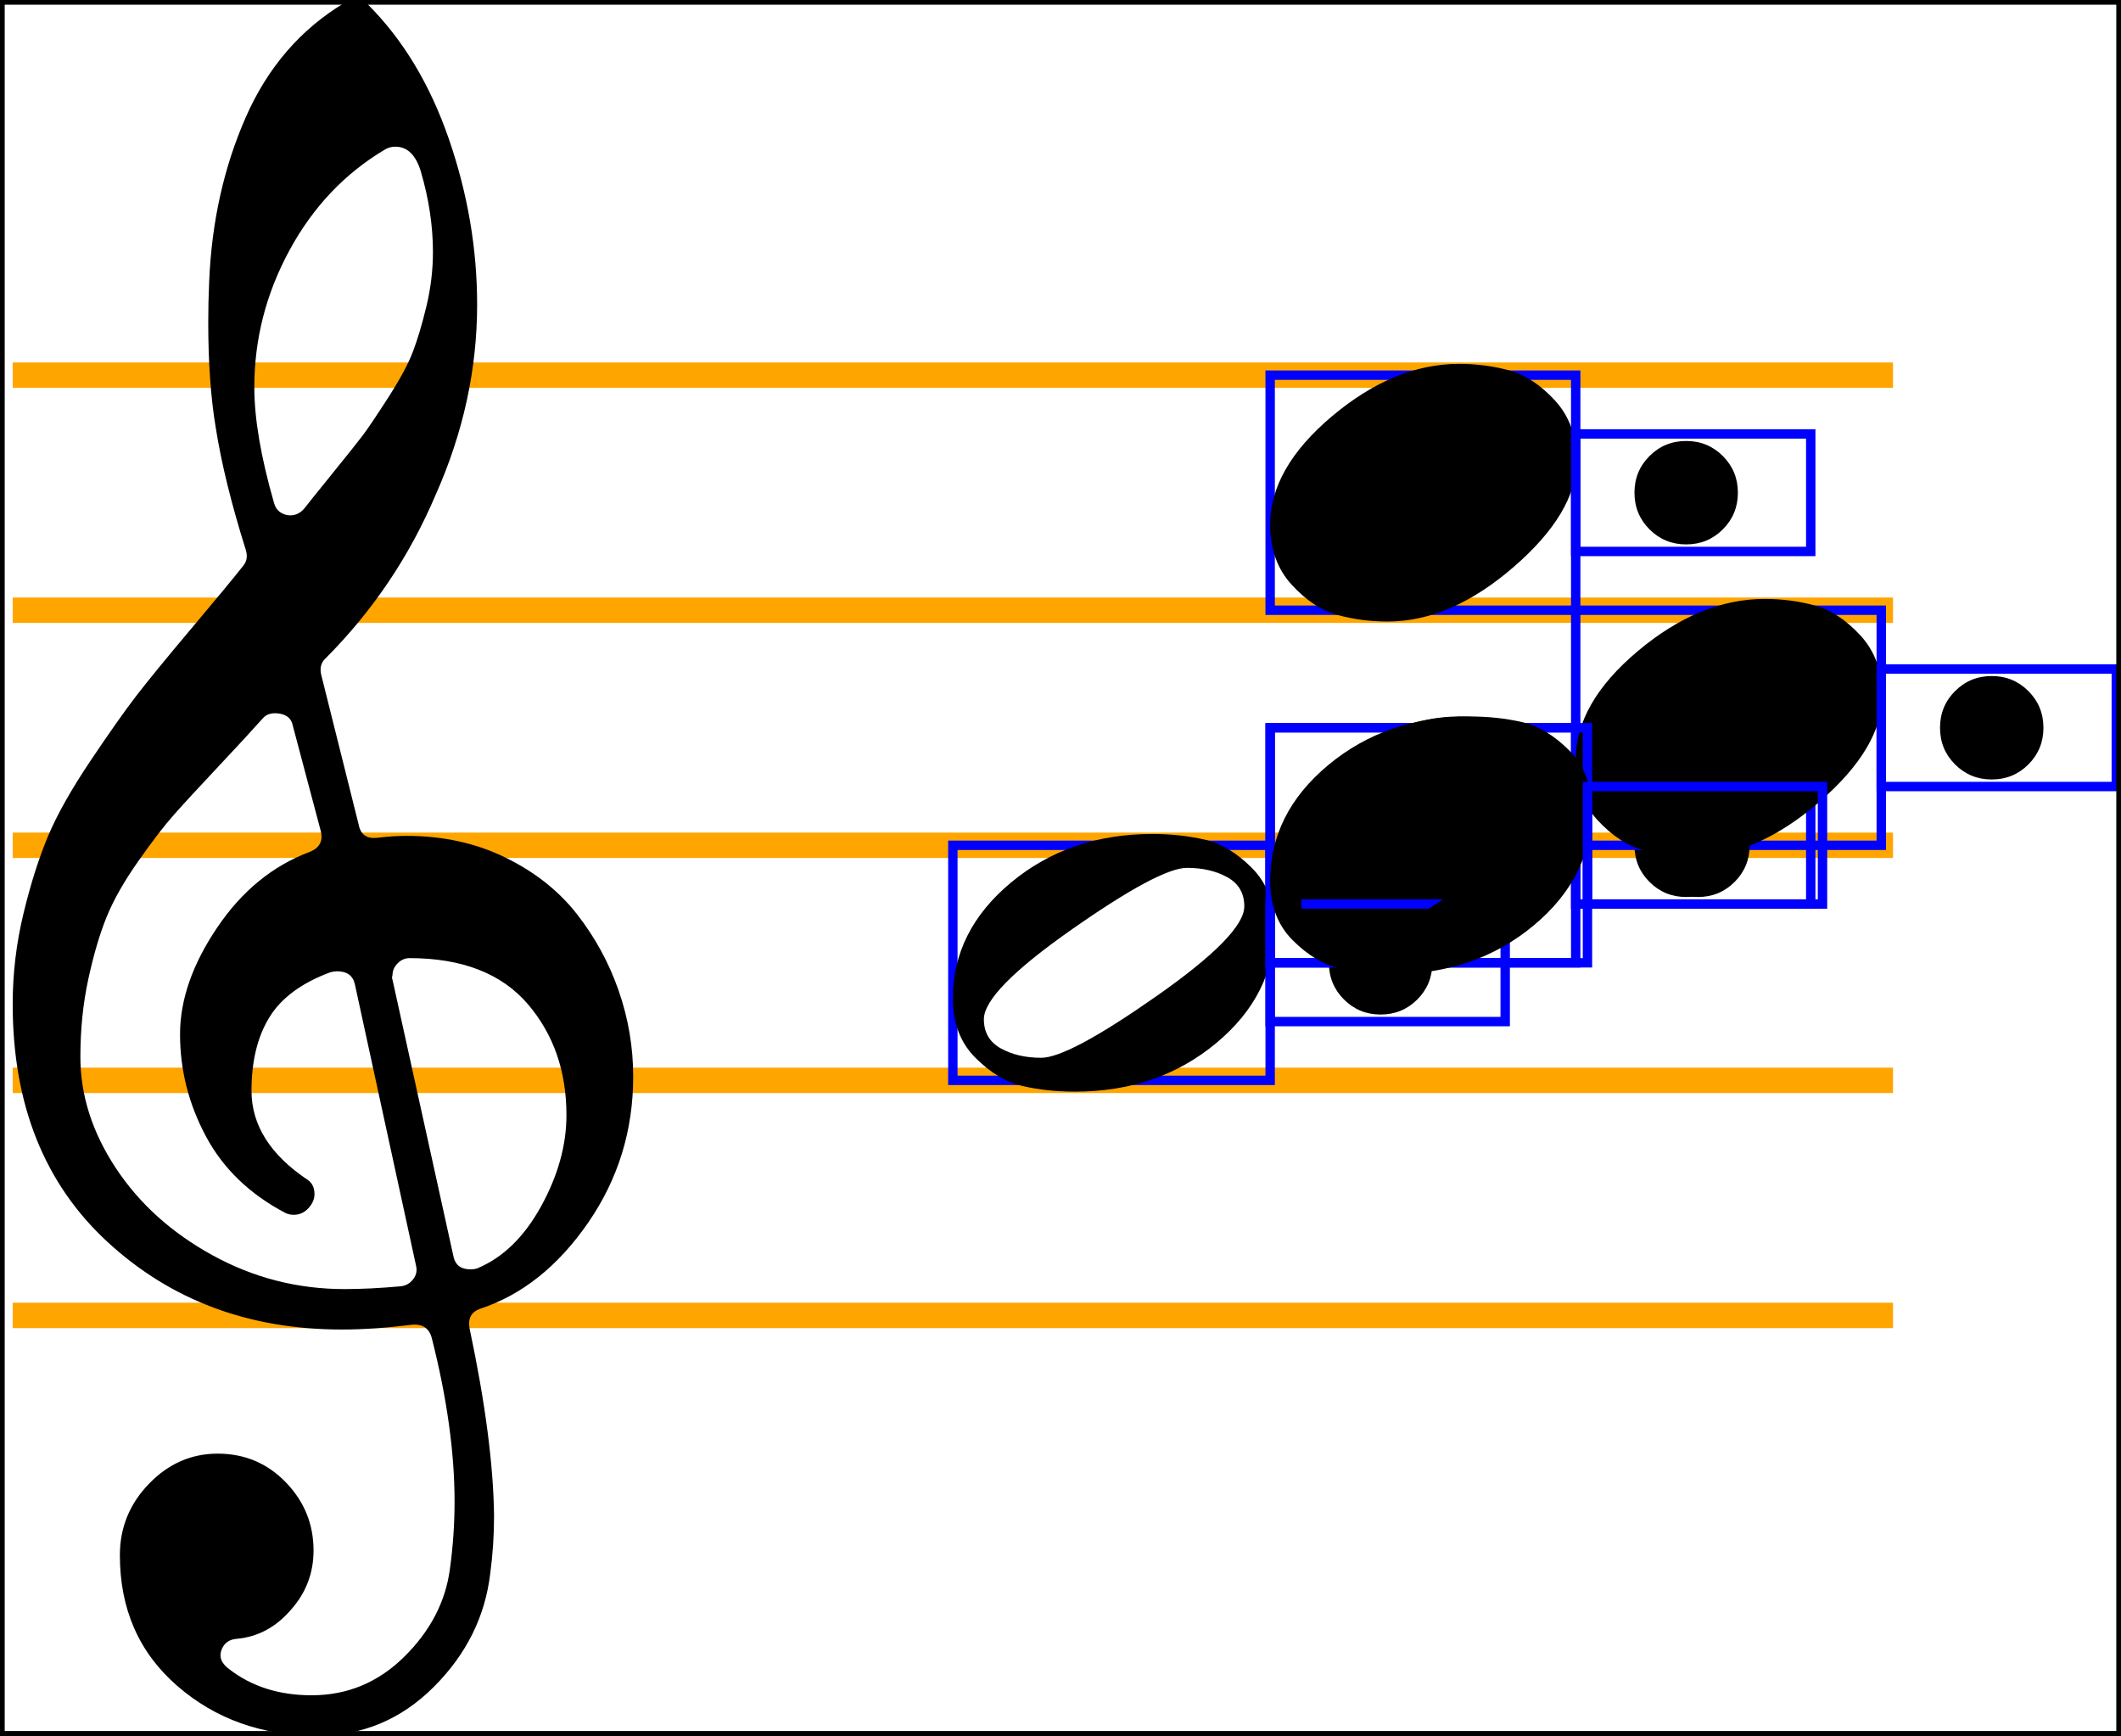
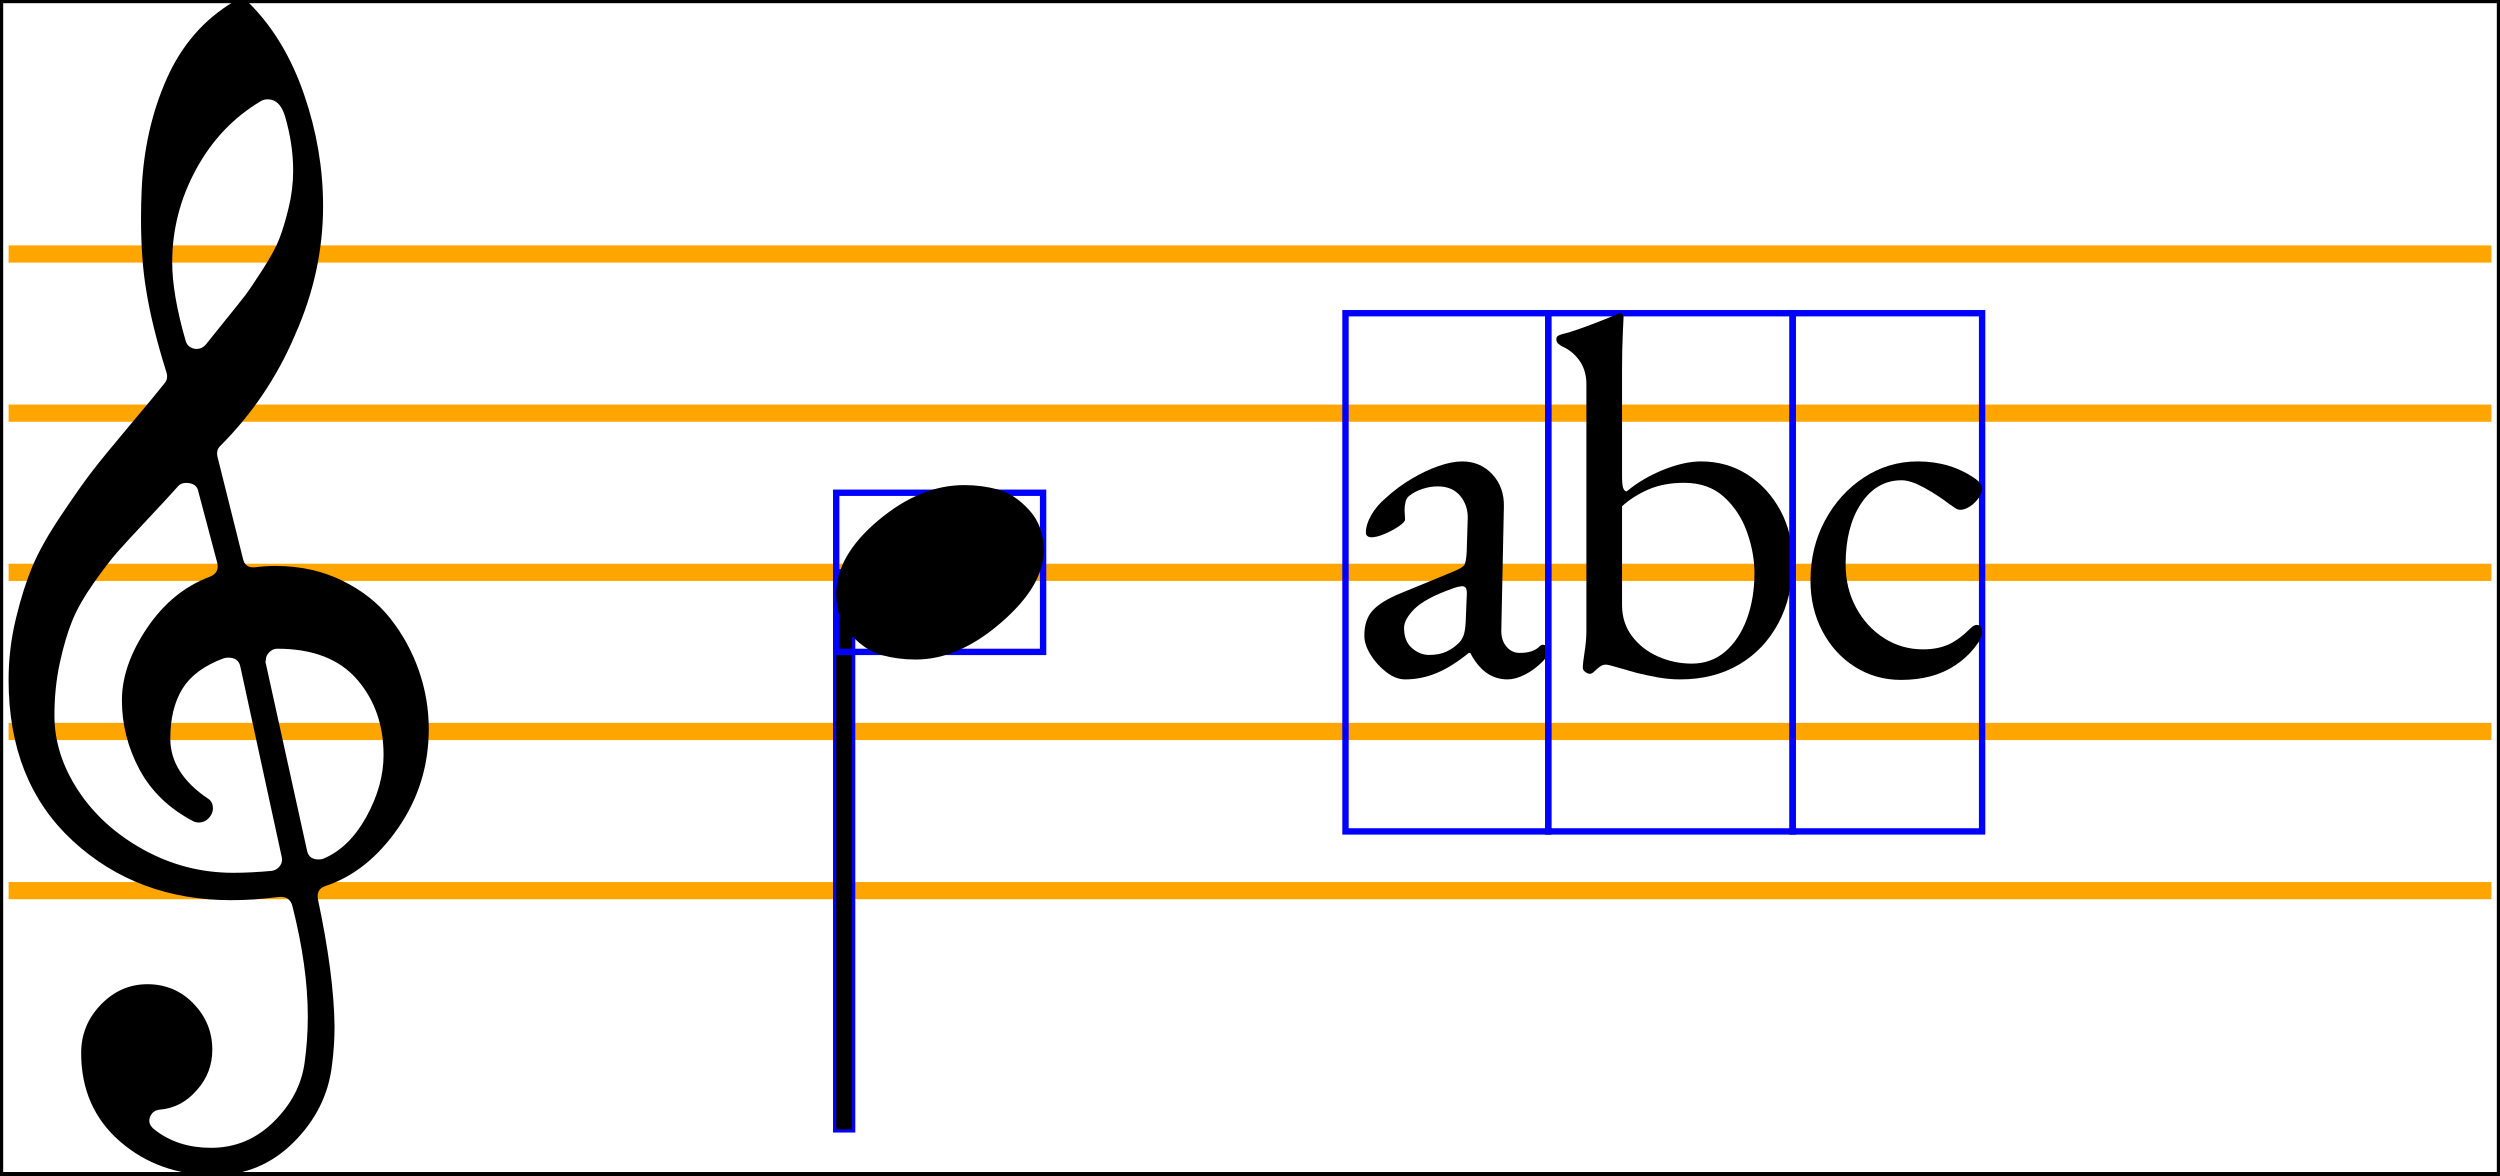
- <svg viewBox="0 0 225.6 184.6">
-   <line x1="1.35" y1="39.9" x2="201.35" y2="39.9" stroke="orange" stroke-width="2.7" />
-   <line x1="1.35" y1="64.9" x2="201.35" y2="64.9" stroke="orange" stroke-width="2.7" />
-   <line x1="1.35" y1="89.9" x2="201.35" y2="89.9" stroke="orange" stroke-width="2.7" />
-   <line x1="1.35" y1="114.9" x2="201.35" y2="114.9" stroke="orange" stroke-width="2.7" />
-   <line x1="1.35" y1="139.9" x2="201.35" y2="139.9" stroke="orange" stroke-width="2.7" />
+ <svg xmlns="http://www.w3.org/2000/svg" viewBox="0 0 392.7 184.6">
+   <line x1="1.35" y1="39.9" x2="391.35" y2="39.9" stroke="orange" stroke-width="2.7" />
+   <line x1="1.35" y1="64.9" x2="391.35" y2="64.9" stroke="orange" stroke-width="2.7" />
+   <line x1="1.35" y1="89.9" x2="391.35" y2="89.9" stroke="orange" stroke-width="2.7" />
+   <line x1="1.35" y1="114.9" x2="391.35" y2="114.9" stroke="orange" stroke-width="2.7" />
+   <line x1="1.35" y1="139.9" x2="391.35" y2="139.9" stroke="orange" stroke-width="2.7" />
  <path d="M 26.15 58.5 Q 23.85 51.2 22.95 45.5 Q 22.15 40.7 22.15 34.3 Q 22.15 32.1 22.25 29.9 Q 22.65 20.4 26.15 12.45 Q 29.65 4.5 36.65 0.3 Q 37.15 0 37.95 0 Q 38.65 0 39.15 0.5 Q 44.75 6.1 47.75 14.8 Q 50.75 23.5 50.75 32.4 Q 50.75 42.7 46.35 52.6 Q 42.15 62.5 34.55 70.1 Q 33.95 70.7 34.15 71.7 L 38.15 87.7 Q 38.45 89.3 40.15 89.1 Q 41.75 88.9 43.25 88.9 Q 49.05 88.9 53.75 91.2 Q 58.45 93.5 61.35 97.2 Q 64.25 100.9 65.8 105.35 Q 67.35 109.8 67.35 114.5 Q 67.35 123.1 62.55 130.05 Q 57.75 137 51.05 139.2 Q 49.65 139.7 49.95 141.3 Q 52.45 153.1 52.55 161.2 Q 52.55 164.3 52.15 167.3 Q 51.35 174.2 46.15 179.4 Q 40.95 184.6 33.75 184.6 Q 24.95 184.6 18.85 179.3 Q 12.75 174 12.75 165.4 Q 12.75 161 15.85 157.8 Q 18.95 154.6 23.15 154.6 Q 27.45 154.6 30.4 157.65 Q 33.35 160.7 33.35 164.9 Q 33.35 168.5 30.95 171.2 Q 28.55 174 25.15 174.3 Q 23.95 174.4 23.55 175.5 Q 23.15 176.6 24.35 177.5 Q 27.95 180.3 33.15 180.3 Q 38.85 180.3 43 176.2 Q 47.15 172.1 47.85 166.9 Q 48.35 163.3 48.35 159.7 Q 48.35 151.9 45.95 142.4 Q 45.55 140.7 43.75 140.9 Q 39.75 141.4 36.35 141.4 Q 21.55 141.4 11.45 132.1 Q 1.35 122.8 1.35 106.8 Q 1.35 101.9 2.5 97.15 Q 3.65 92.4 5.1 88.95 Q 6.55 85.5 9.6 80.95 Q 12.65 76.4 14.5 74 Q 16.35 71.6 20.35 66.85 Q 24.35 62.1 25.85 60.2 Q 26.45 59.5 26.15 58.5 Z M 41.75 104.2 L 48.25 133.7 Q 48.55 135 50.05 135 Q 50.45 135 50.75 134.9 Q 54.85 133.2 57.55 128.3 Q 60.25 123.4 60.25 118.6 Q 60.25 111.6 56.15 106.8 Q 51.95 101.9 43.55 101.9 Q 42.85 101.9 42.3 102.45 Q 41.75 103 41.75 103.7 Q 41.65 104 41.75 104.2 Z M 27.95 76.4 Q 26.35 78.2 23.2 81.55 Q 20.05 84.9 18.5 86.65 Q 16.95 88.4 14.7 91.6 Q 12.45 94.8 11.35 97.5 Q 10.25 100.2 9.4 104.1 Q 8.55 108 8.55 112.4 Q 8.55 118.5 12.3 124.2 Q 16.05 129.9 22.6 133.5 Q 29.15 137.1 36.65 137.1 Q 39.35 137.1 42.65 136.8 Q 43.45 136.7 43.95 136.05 Q 44.45 135.4 44.25 134.6 L 37.75 104.7 Q 37.45 103.3 35.85 103.3 Q 35.55 103.3 35.15 103.4 Q 30.55 105.1 28.65 108.2 Q 26.75 111.3 26.75 116 Q 26.75 121.5 32.75 125.5 Q 33.45 126 33.45 127 Q 33.45 127.8 32.8 128.5 Q 32.15 129.2 31.25 129.2 Q 30.75 129.2 30.35 129 Q 24.65 126 21.9 120.85 Q 19.15 115.7 19.15 110 Q 19.15 104.5 23.1 98.65 Q 27.05 92.8 32.95 90.6 Q 34.45 90 34.15 88.5 L 31.15 77.2 Q 30.95 76.1 29.75 75.9 Q 28.55 75.7 27.95 76.4 Z M 44.75 18.2 Q 43.95 15.6 42.05 15.6 Q 41.45 15.6 40.95 15.9 Q 34.55 19.7 30.8 26.6 Q 27.05 33.5 27.05 41.2 Q 27.05 46.2 29.15 53.5 Q 29.45 54.6 30.65 54.8 Q 31.65 54.9 32.35 54.1 Q 32.65 53.7 35.2 50.55 Q 37.75 47.4 38.55 46.35 Q 39.35 45.3 41.25 42.35 Q 43.15 39.4 43.9 37.45 Q 44.65 35.5 45.35 32.6 Q 46.05 29.7 46.05 26.8 Q 46.05 22.6 44.75 18.2 Z " fill="black" />
-   <rect x="135.1" y="77.4" width="32.5" height="25" stroke="blue" stroke-width="1" fill="none" />
-   <path d="M 135.1 93.3 Q 135.1 87.3 141.7 81.75 Q 148.3 76.2 155.2 76.2 Q 158 76.2 160.55 76.9 Q 163.1 77.6 165.4 80.1 Q 167.7 82.6 167.7 86.5 Q 167.7 92 161 97.8 Q 154.3 103.6 147.6 103.6 Q 144.8 103.6 142.25 102.9 Q 139.7 102.2 137.4 99.7 Q 135.1 97.2 135.1 93.3 Z " fill="black" />
-   <rect x="167.6" y="83.65" width="25" height="12.5" stroke="blue" stroke-width="1" fill="none" />
-   <path d="M 173.85 89.9 Q 173.85 87.6 175.45 86 Q 177.05 84.4 179.35 84.4 Q 181.65 84.4 183.25 86 Q 184.85 87.6 184.85 89.9 Q 184.85 92.2 183.25 93.8 Q 181.65 95.4 179.35 95.4 Q 177.05 95.4 175.45 93.8 Q 173.85 92.2 173.85 89.9 Z " fill="black" />
-   <rect x="167.6" y="64.9" width="32.5" height="25" stroke="blue" stroke-width="1" fill="none" />
-   <path d="M 167.6 80.8 Q 167.6 74.8 174.2 69.25 Q 180.8 63.7 187.7 63.7 Q 190.5 63.7 193.05 64.4 Q 195.6 65.1 197.9 67.6 Q 200.2 70.1 200.2 74 Q 200.2 79.5 193.5 85.3 Q 186.8 91.1 180.1 91.1 Q 177.3 91.1 174.75 90.4 Q 172.2 89.7 169.9 87.2 Q 167.6 84.7 167.6 80.8 Z " fill="black" />
-   <rect x="200.1" y="71.15" width="25" height="12.5" stroke="blue" stroke-width="1" fill="none" />
-   <path d="M 206.35 77.4 Q 206.35 75.1 207.95 73.5 Q 209.55 71.9 211.85 71.9 Q 214.15 71.9 215.75 73.5 Q 217.35 75.1 217.35 77.4 Q 217.35 79.7 215.75 81.3 Q 214.15 82.9 211.85 82.9 Q 209.55 82.9 207.95 81.3 Q 206.35 79.7 206.35 77.4 Z " fill="black" />
-   <rect x="135.1" y="39.9" width="32.5" height="25" stroke="blue" stroke-width="1" fill="none" />
-   <path d="M 135.1 55.8 Q 135.1 49.8 141.7 44.25 Q 148.3 38.7 155.2 38.7 Q 158 38.7 160.55 39.4 Q 163.1 40.1 165.4 42.6 Q 167.7 45.1 167.7 49 Q 167.7 54.5 161 60.3 Q 154.3 66.1 147.6 66.1 Q 144.8 66.1 142.25 65.4 Q 139.7 64.7 137.4 62.2 Q 135.1 59.7 135.1 55.8 Z " fill="black" />
-   <rect x="167.6" y="46.15" width="25" height="12.5" stroke="blue" stroke-width="1" fill="none" />
-   <path d="M 173.85 52.4 Q 173.85 50.1 175.45 48.5 Q 177.05 46.9 179.35 46.9 Q 181.65 46.9 183.25 48.5 Q 184.85 50.1 184.85 52.4 Q 184.85 54.7 183.25 56.3 Q 181.65 57.9 179.35 57.9 Q 177.05 57.9 175.45 56.3 Q 173.85 54.7 173.85 52.4 Z " fill="black" />
-   <rect x="101.35" y="89.9" width="33.75" height="25" stroke="blue" stroke-width="1" fill="none" />
-   <path d="M 126.25 92.3 Q 123.35 92.3 114 98.85 Q 104.65 105.4 104.65 108.4 Q 104.65 110.5 106.45 111.5 Q 108.25 112.5 110.75 112.5 Q 113.65 112.5 123 105.95 Q 132.35 99.4 132.35 96.4 Q 132.35 94.3 130.55 93.3 Q 128.75 92.3 126.25 92.3 Z M 101.35 106.2 Q 101.35 99 107.55 93.85 Q 113.75 88.7 122.55 88.7 Q 125.55 88.7 128.15 89.3 Q 130.75 89.9 133.15 92.3 Q 135.55 94.7 135.55 98.6 Q 135.55 105.8 129.35 110.95 Q 123.15 116.1 114.35 116.1 Q 111.35 116.1 108.75 115.5 Q 106.15 114.9 103.75 112.5 Q 101.35 110.1 101.35 106.2 Z " fill="black" />
-   <rect x="135.1" y="96.15" width="25" height="12.5" stroke="blue" stroke-width="1" fill="none" />
-   <path d="M 141.35 102.4 Q 141.35 100.1 142.95 98.5 Q 144.55 96.9 146.85 96.9 Q 149.15 96.9 150.75 98.5 Q 152.35 100.1 152.35 102.4 Q 152.35 104.7 150.75 106.3 Q 149.15 107.9 146.85 107.9 Q 144.55 107.9 142.95 106.3 Q 141.35 104.7 141.35 102.4 Z " fill="black" />
-   <rect x="135.1" y="77.4" width="33.75" height="25" stroke="blue" stroke-width="1" fill="none" />
-   <path d="M 160 79.8 Q 157.1 79.8 147.75 86.35 Q 138.4 92.9 138.4 95.9 Q 138.4 98 140.2 99 Q 142 100 144.5 100 Q 147.4 100 156.75 93.45 Q 166.1 86.9 166.1 83.9 Q 166.1 81.8 164.3 80.8 Q 162.5 79.8 160 79.8 Z M 135.1 93.7 Q 135.1 86.5 141.3 81.35 Q 147.5 76.2 156.3 76.2 Q 159.3 76.2 161.9 76.8 Q 164.5 77.4 166.9 79.8 Q 169.3 82.2 169.3 86.1 Q 169.3 93.3 163.1 98.45 Q 156.9 103.6 148.1 103.6 Q 145.1 103.6 142.5 103 Q 139.9 102.4 137.5 100 Q 135.1 97.6 135.1 93.7 Z " fill="black" />
-   <rect x="168.85" y="83.65" width="25" height="12.5" stroke="blue" stroke-width="1" fill="none" />
-   <path d="M 175.1 89.9 Q 175.1 87.6 176.7 86 Q 178.3 84.4 180.6 84.4 Q 182.9 84.4 184.5 86 Q 186.1 87.6 186.1 89.9 Q 186.1 92.2 184.5 93.8 Q 182.9 95.4 180.6 95.4 Q 178.3 95.4 176.7 93.8 Q 175.1 92.2 175.1 89.9 Z " fill="black" />
-   <rect x="0" y="0" width="225.6" height="184.6" stroke="black" stroke-width="1" fill="none" />
+   <rect x="131.35" y="89.9" width="2.5" height="87.5" stroke="blue" stroke-width="1" fill="none" />
+   <rect x="131.35" y="89.9" width="2.5" height="87.5" fill="black" />
+   <rect x="131.35" y="77.4" width="32.5" height="25" stroke="blue" stroke-width="1" fill="none" />
+   <path d="M 131.35 93.3 Q 131.35 87.3 137.95 81.75 Q 144.55 76.2 151.45 76.2 Q 154.25 76.2 156.8 76.9 Q 159.35 77.6 161.65 80.1 Q 163.95 82.6 163.95 86.5 Q 163.95 92 157.25 97.8 Q 150.55 103.6 143.85 103.6 Q 141.05 103.6 138.5 102.9 Q 135.95 102.2 133.65 99.7 Q 131.35 97.2 131.35 93.3 Z " fill="black" />
+   <rect x="211.35" y="49.2" width="31.84" height="81.4" stroke="blue" stroke-width="1" fill="none" />
+   <path d="M 220.71 106.72 Q 219.27 106.72 217.79 105.6 Q 216.31 104.48 215.31 102.88 Q 214.31 101.28 214.31 99.84 Q 214.31 97.28 215.67 95.84 Q 217.03 94.4 219.99 93.2 L 228.15 89.84 Q 229.75 89.2 230.03 88.72 Q 230.31 88.24 230.39 86.64 L 230.55 81.52 Q 230.63 79.44 229.39 77.92 Q 228.15 76.4 225.83 76.4 Q 224.63 76.4 223.43 76.8 Q 222.23 77.2 221.43 77.84 Q 220.95 78.16 220.79 78.8 Q 220.63 79.44 220.63 80.16 Q 220.63 80.48 220.67 80.88 Q 220.71 81.28 220.71 81.6 Q 220.71 82 219.71 82.68 Q 218.71 83.36 217.47 83.88 Q 216.23 84.4 215.43 84.4 Q 215.03 84.4 214.79 84.2 Q 214.55 84 214.55 83.68 Q 214.55 82.4 215.39 80.92 Q 216.23 79.44 217.75 78.16 Q 219.59 76.48 221.75 75.2 Q 223.91 73.92 225.99 73.2 Q 228.07 72.48 229.67 72.48 Q 232.55 72.48 234.43 74.52 Q 236.31 76.56 236.23 79.6 L 235.83 98.8 Q 235.75 100.48 236.59 101.52 Q 237.43 102.56 238.71 102.56 Q 240.71 102.56 241.67 101.68 Q 242.07 101.28 242.31 101.28 Q 242.71 101.28 242.95 101.52 Q 243.19 101.76 243.19 102.16 Q 243.19 103.04 242.31 103.92 Q 241.03 105.2 239.55 105.96 Q 238.07 106.72 236.79 106.72 Q 233.11 106.72 230.95 102.56 L 230.71 102.56 Q 228.07 104.72 225.67 105.72 Q 223.27 106.72 220.71 106.72 Z M 224.47 102.88 Q 226.07 102.88 227.19 102.36 Q 228.31 101.84 229.19 100.96 Q 229.59 100.56 229.87 99.88 Q 230.15 99.2 230.23 97.68 L 230.39 93.76 Q 230.47 92.88 230.31 92.48 Q 230.15 92.08 229.67 92.08 Q 229.51 92.08 229.11 92.16 Q 228.71 92.24 228.07 92.48 Q 223.83 94 222.19 95.64 Q 220.55 97.28 220.55 98.64 Q 220.55 100.72 221.79 101.8 Q 223.03 102.88 224.47 102.88 Z " fill="black" />
+   <rect x="243.19" y="49.2" width="38.4" height="81.4" stroke="blue" stroke-width="1" fill="none" />
+   <path d="M 263.91 106.72 Q 262.15 106.72 260.39 106.4 Q 258.63 106.08 257.03 105.68 Q 255.27 105.2 253.95 104.8 Q 252.63 104.4 252.23 104.4 Q 251.75 104.4 251.31 104.72 Q 250.87 105.04 250.47 105.44 Q 250.07 105.84 249.75 105.84 Q 249.43 105.84 249.03 105.56 Q 248.63 105.28 248.63 104.88 Q 248.63 104.16 248.91 102.4 Q 249.19 100.64 249.19 99.12 L 249.19 60.32 Q 249.19 58.24 248.15 56.72 Q 247.11 55.2 245.51 54.48 Q 245.19 54.32 244.83 54.04 Q 244.47 53.76 244.47 53.28 Q 244.47 52.88 244.79 52.72 Q 245.11 52.56 245.43 52.48 Q 246.47 52.24 248.27 51.6 Q 250.07 50.96 251.67 50.32 Q 253.27 49.68 253.83 49.44 Q 254.31 49.2 254.55 49.2 Q 254.71 49.2 254.87 49.36 Q 255.03 49.52 255.03 49.76 Q 255.03 50.08 254.91 52.44 Q 254.79 54.8 254.79 58.16 L 254.79 74.56 Q 254.79 76.08 254.95 76.6 Q 255.11 77.12 255.51 77.2 Q 257.99 75.12 261.27 73.8 Q 264.55 72.48 267.19 72.48 Q 271.27 72.48 274.51 74.56 Q 277.75 76.64 279.67 80.2 Q 281.59 83.76 281.59 88.24 Q 281.59 93.68 279.35 97.88 Q 277.11 102.08 273.15 104.4 Q 269.19 106.72 263.91 106.72 Z M 265.75 104.24 Q 268.79 104.24 270.99 102.36 Q 273.19 100.48 274.39 97.24 Q 275.59 94 275.59 90 Q 275.59 86.88 274.43 83.6 Q 273.27 80.32 270.83 78.08 Q 268.39 75.84 264.55 75.84 Q 261.35 75.84 258.95 76.88 Q 256.55 77.92 254.79 79.52 L 254.79 95.04 Q 254.79 97.84 256.35 99.92 Q 257.91 102 260.43 103.12 Q 262.95 104.24 265.75 104.24 Z " fill="black" />
+   <rect x="281.59" y="49.2" width="29.76" height="81.4" stroke="blue" stroke-width="1" fill="none" />
+   <path d="M 298.63 106.8 Q 294.63 106.8 291.39 104.76 Q 288.15 102.72 286.27 99.16 Q 284.39 95.6 284.39 91.2 Q 284.39 86 286.67 81.76 Q 288.95 77.52 292.79 75 Q 296.63 72.48 301.27 72.48 Q 306.47 72.48 310.39 75.28 Q 311.35 76 311.35 76.8 Q 311.35 77.44 310.79 78.24 Q 310.23 79.04 309.43 79.56 Q 308.63 80.08 307.91 80.08 Q 307.51 80.08 307.11 79.8 Q 306.71 79.52 306.23 79.2 Q 304.47 77.84 302.31 76.64 Q 300.15 75.44 298.71 75.44 Q 294.79 75.44 292.35 79.08 Q 289.91 82.72 289.91 88.64 Q 289.91 92.4 291.55 95.44 Q 293.19 98.48 295.95 100.24 Q 298.71 102 302.07 102 Q 304.39 102 306.07 101.24 Q 307.75 100.48 309.67 98.56 Q 309.83 98.4 310.07 98.28 Q 310.31 98.16 310.47 98.16 Q 311.35 98.16 311.35 99.28 Q 311.35 99.76 311.07 100.36 Q 310.79 100.96 310.15 101.76 Q 308.87 103.36 307.11 104.52 Q 305.35 105.68 303.23 106.24 Q 301.11 106.8 298.63 106.8 Z " fill="black" />
+   <rect x="0" y="0" width="392.7" height="184.6" stroke="black" stroke-width="1" fill="none" />
</svg>
